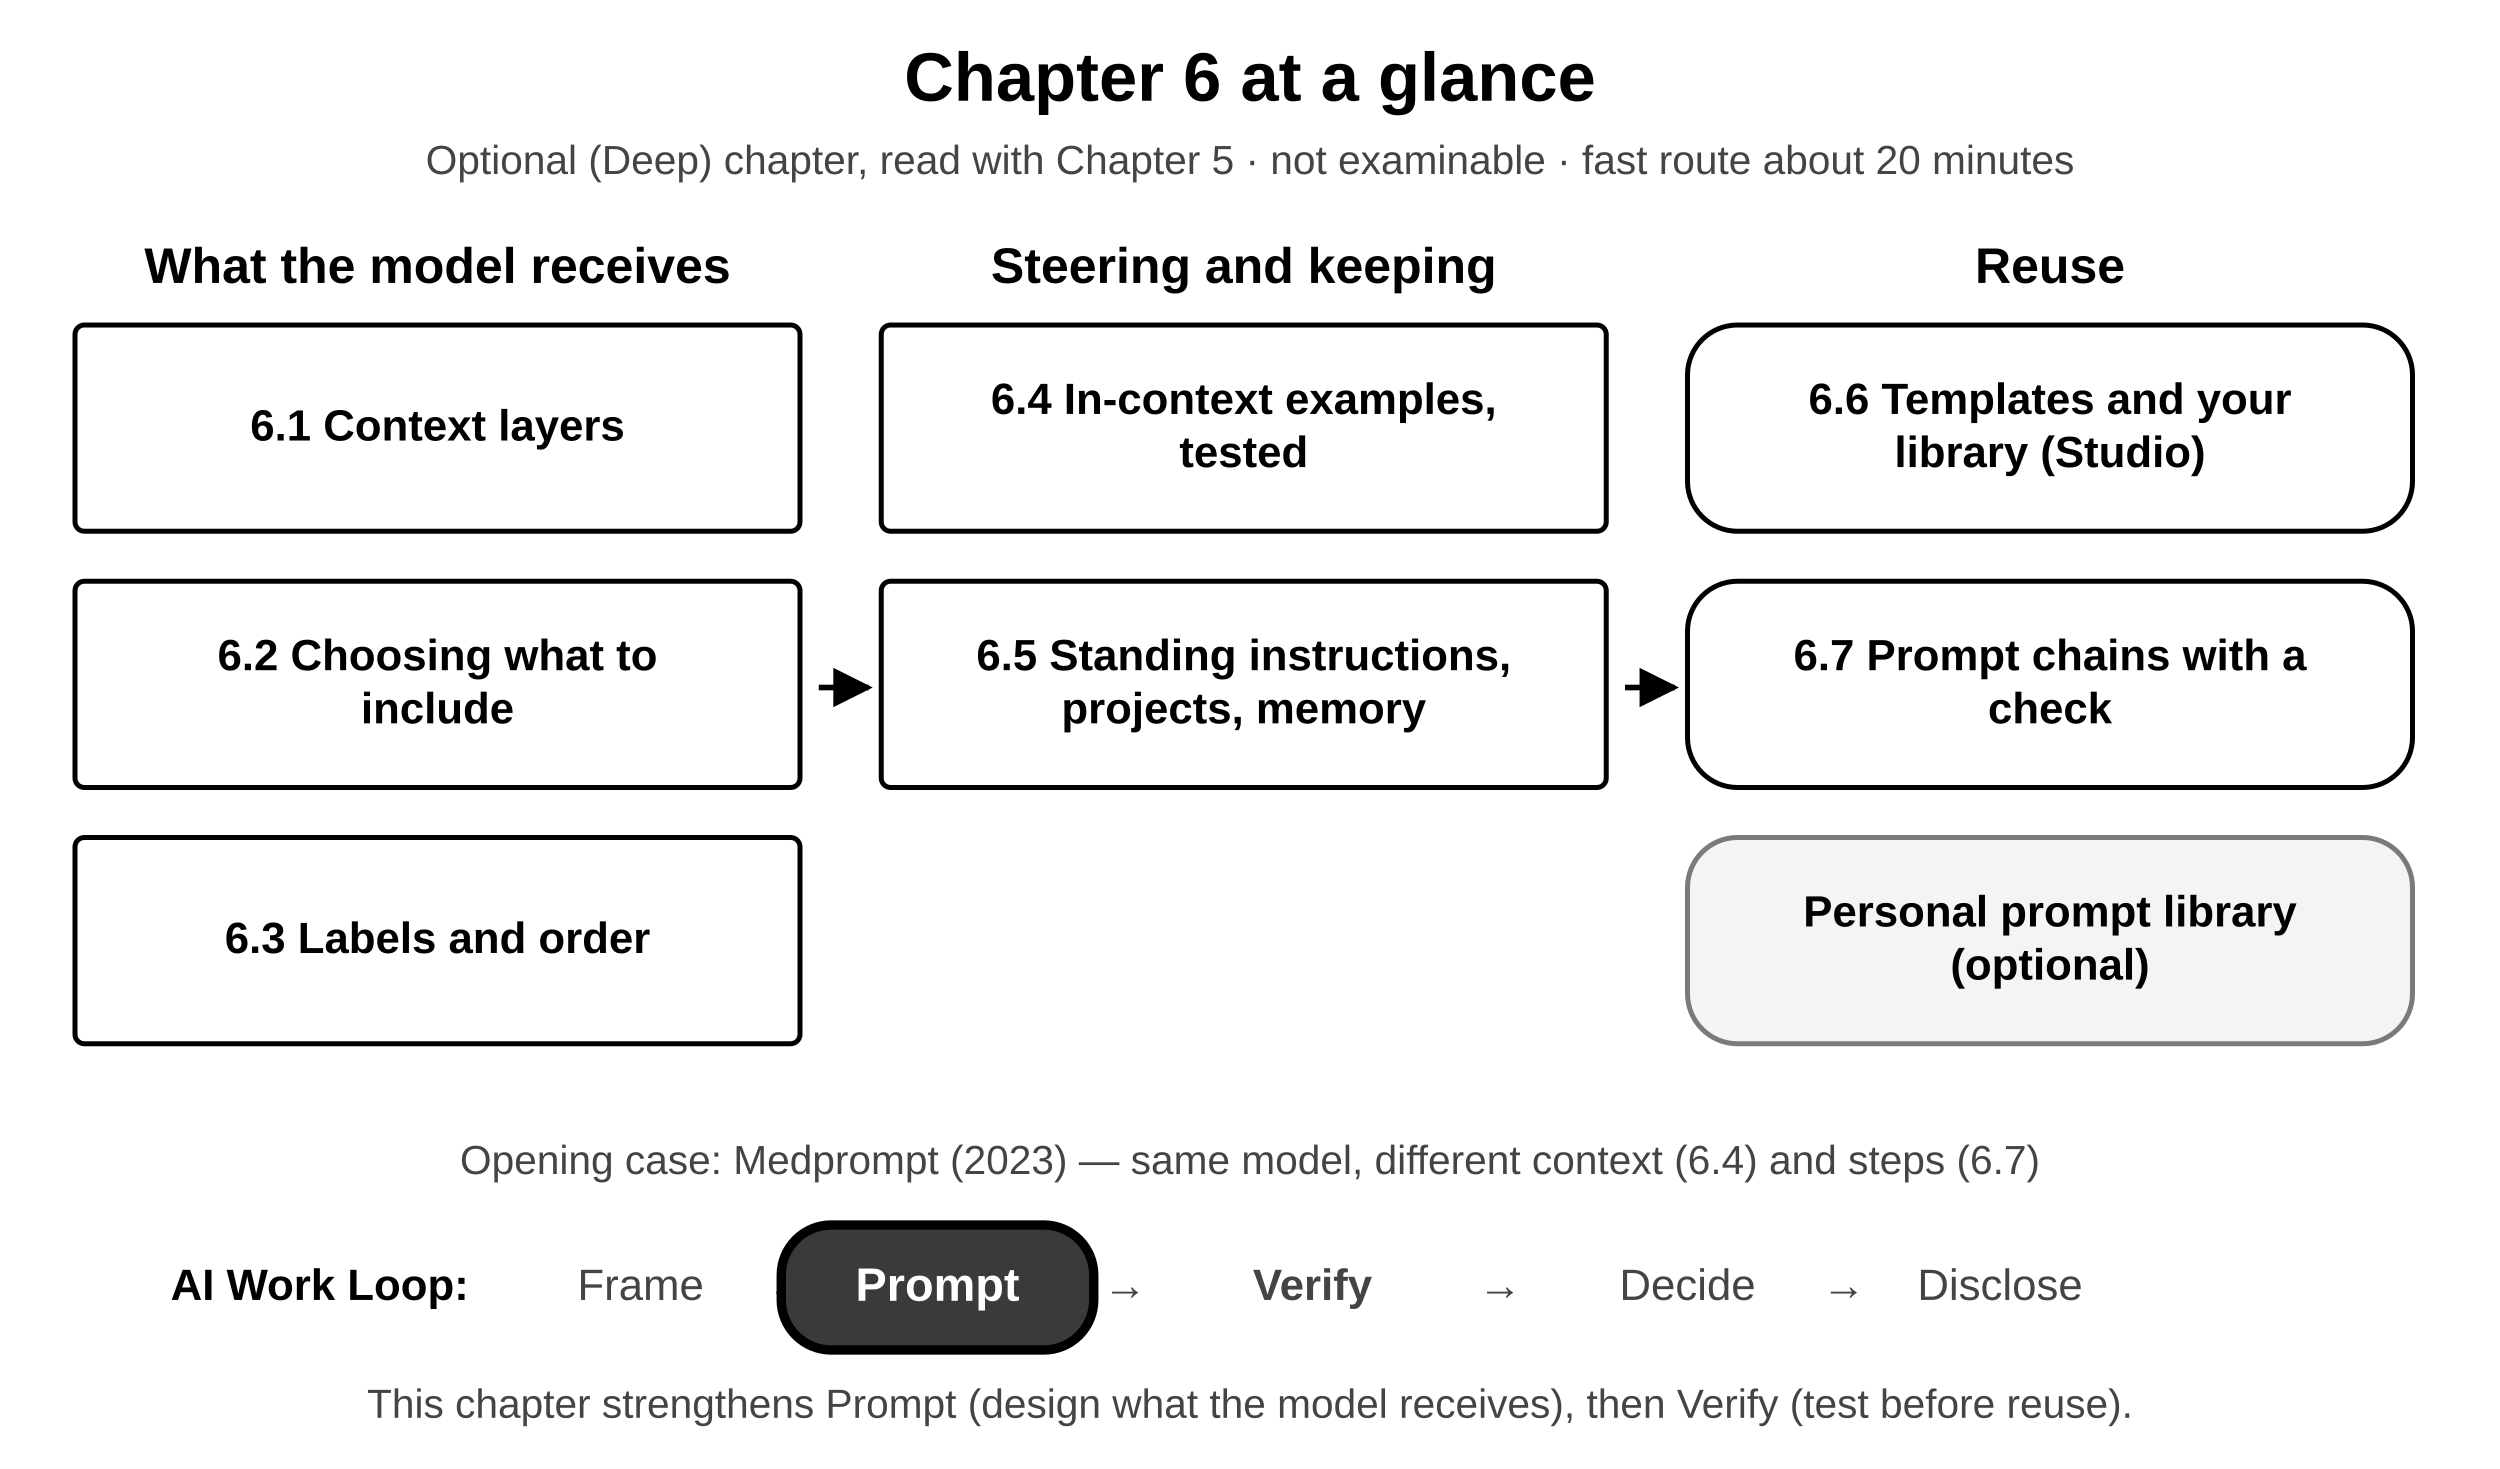
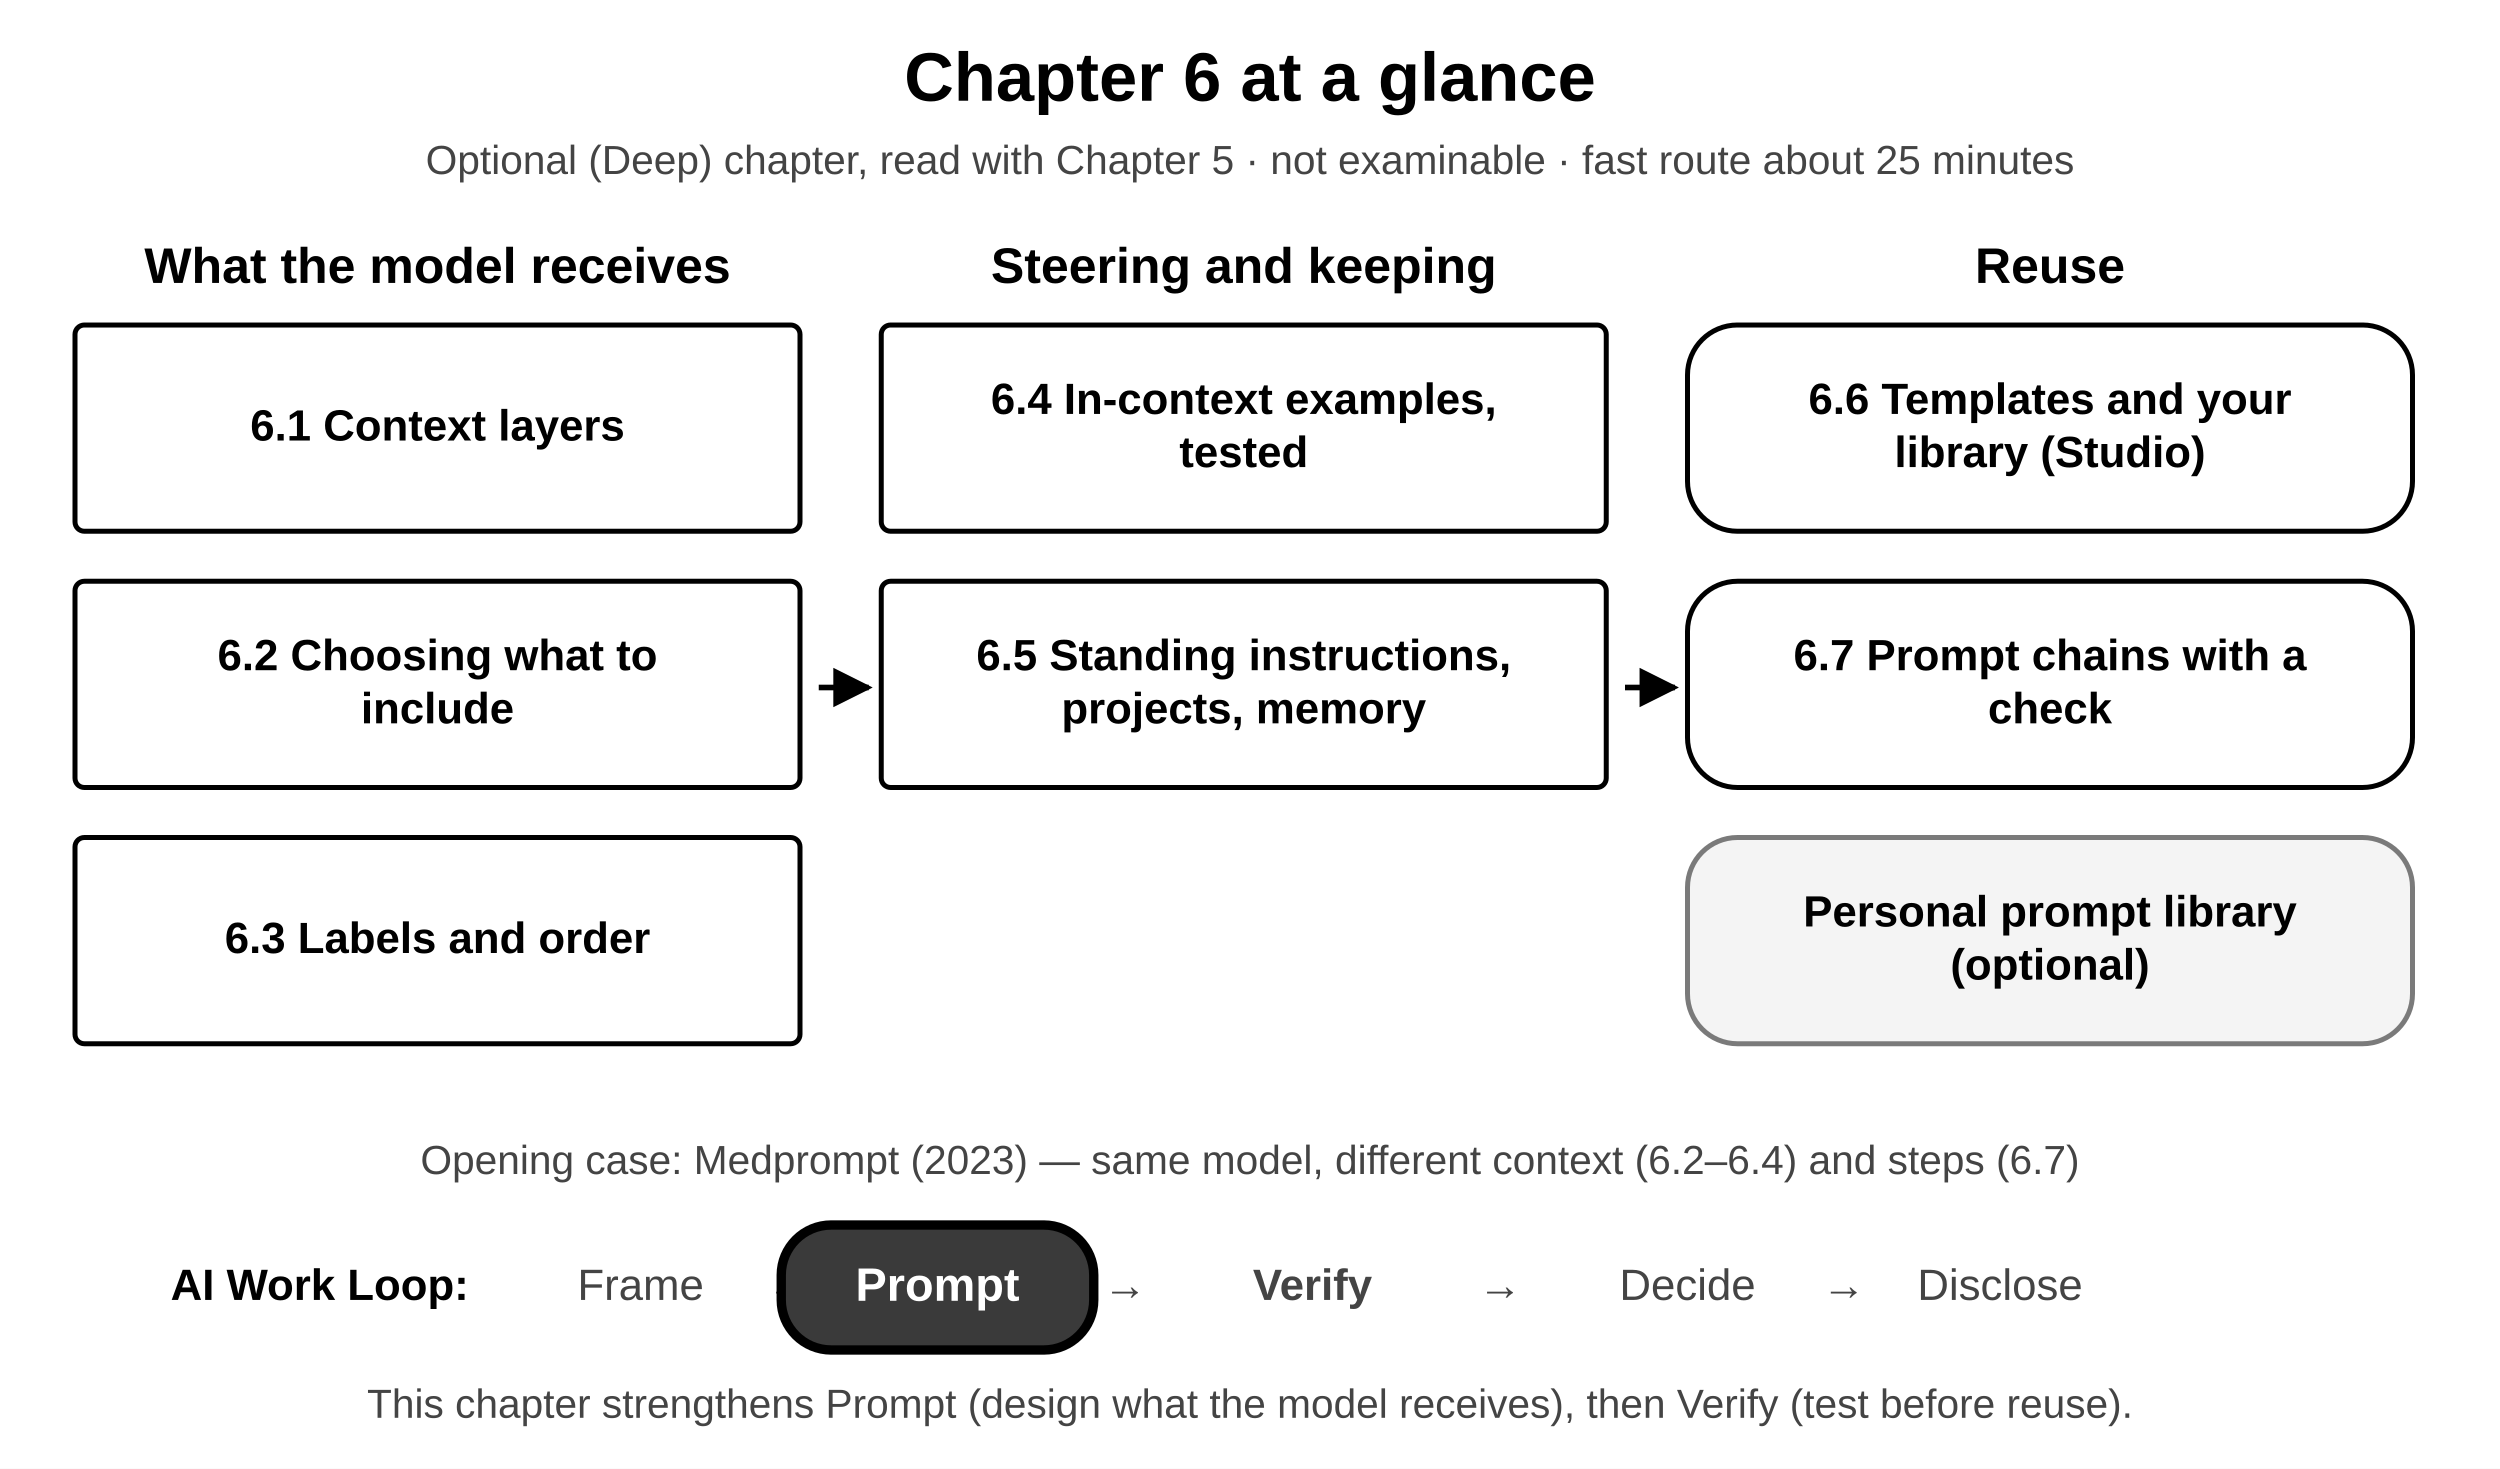
<svg xmlns="http://www.w3.org/2000/svg" viewBox="0 0 800 470" width="800" height="470" role="img" font-family="'Source Sans 3', 'Source Sans Pro', 'Helvetica Neue', Arial, sans-serif">
  <defs>
    <marker id="arrow-gray" viewBox="0 0 10 10" refX="9" refY="5" markerWidth="7" markerHeight="7" orient="auto-start-reverse">
      <path d="M0,0 L10,5 L0,10 z" fill="#000000" />
    </marker>
    <pattern id="hatch" patternUnits="userSpaceOnUse" width="8" height="8" patternTransform="rotate(45)">
      <rect width="8" height="8" fill="#FFFFFF" />
      <line x1="0" y1="0" x2="0" y2="8" stroke="#9A9A9A" stroke-width="1.3" />
    </pattern>
    <pattern id="dots" patternUnits="userSpaceOnUse" width="7" height="7">
      <rect width="7" height="7" fill="#FFFFFF" />
      <circle cx="3.5" cy="3.5" r="1.2" fill="#000" />
    </pattern>
  </defs>
  <rect width="800" height="470" fill="#FFFFFF" />
  <text x="400.0" y="26.0" font-size="22" font-weight="700" text-anchor="middle" dominant-baseline="middle" fill="#000000" style="">Chapter 6 at a glance</text>
-   <text x="400.0" y="52.0" font-size="13" font-weight="normal" text-anchor="middle" dominant-baseline="middle" fill="#444444" style="">Optional (Deep) chapter, read with Chapter 5 · not examinable · fast route about 20 minutes</text>
+   <text x="400.0" y="52.0" font-size="13" font-weight="normal" text-anchor="middle" dominant-baseline="middle" fill="#444444" style="">Optional (Deep) chapter, read with Chapter 5 · not examinable · fast route about 25 minutes</text>
  <text x="140.0" y="86.0" font-size="16" font-weight="700" text-anchor="middle" dominant-baseline="middle" fill="#000000" style="">What the model receives</text>
  <rect x="24" y="104" width="232" height="66" rx="3" fill="#FFFFFF" stroke="#000000" stroke-width="1.6" />
  <text x="140.0" y="137.0" font-size="14" font-weight="600" text-anchor="middle" dominant-baseline="middle" fill="#000000" style="">6.1 Context layers</text>
  <rect x="24" y="186" width="232" height="66" rx="3" fill="#FFFFFF" stroke="#000000" stroke-width="1.6" />
  <text x="140.0" y="210.5" font-size="14" font-weight="600" text-anchor="middle" dominant-baseline="middle" fill="#000000" style="">6.2 Choosing what to</text>
  <text x="140.0" y="227.5" font-size="14" font-weight="600" text-anchor="middle" dominant-baseline="middle" fill="#000000" style="">include</text>
  <rect x="24" y="268" width="232" height="66" rx="3" fill="#FFFFFF" stroke="#000000" stroke-width="1.6" />
  <text x="140.0" y="301.0" font-size="14" font-weight="600" text-anchor="middle" dominant-baseline="middle" fill="#000000" style="">6.3 Labels and order</text>
  <path d="M262.0,220.0 L278.0,220.0" fill="none" stroke="#000000" stroke-width="1.8" marker-end="url(#arrow-gray)" />
  <text x="398.0" y="86.0" font-size="16" font-weight="700" text-anchor="middle" dominant-baseline="middle" fill="#000000" style="">Steering and keeping</text>
  <rect x="282" y="104" width="232" height="66" rx="3" fill="#FFFFFF" stroke="#000000" stroke-width="1.6" />
  <text x="398.0" y="128.5" font-size="14" font-weight="600" text-anchor="middle" dominant-baseline="middle" fill="#000000" style="">6.4 In-context examples,</text>
  <text x="398.0" y="145.5" font-size="14" font-weight="600" text-anchor="middle" dominant-baseline="middle" fill="#000000" style="">tested</text>
  <rect x="282" y="186" width="232" height="66" rx="3" fill="#FFFFFF" stroke="#000000" stroke-width="1.6" />
  <text x="398.0" y="210.5" font-size="14" font-weight="600" text-anchor="middle" dominant-baseline="middle" fill="#000000" style="">6.5 Standing instructions,</text>
  <text x="398.0" y="227.5" font-size="14" font-weight="600" text-anchor="middle" dominant-baseline="middle" fill="#000000" style="">projects, memory</text>
  <path d="M520.0,220.0 L536.0,220.0" fill="none" stroke="#000000" stroke-width="1.8" marker-end="url(#arrow-gray)" />
  <text x="656.0" y="86.0" font-size="16" font-weight="700" text-anchor="middle" dominant-baseline="middle" fill="#000000" style="">Reuse</text>
  <rect x="540" y="104" width="232" height="66" rx="16" fill="#FFFFFF" stroke="#000000" stroke-width="1.6" />
  <text x="656.0" y="128.5" font-size="14" font-weight="600" text-anchor="middle" dominant-baseline="middle" fill="#000000" style="">6.6 Templates and your</text>
  <text x="656.0" y="145.5" font-size="14" font-weight="600" text-anchor="middle" dominant-baseline="middle" fill="#000000" style="">library (Studio)</text>
  <rect x="540" y="186" width="232" height="66" rx="16" fill="#FFFFFF" stroke="#000000" stroke-width="1.6" />
  <text x="656.0" y="210.5" font-size="14" font-weight="600" text-anchor="middle" dominant-baseline="middle" fill="#000000" style="">6.7 Prompt chains with a</text>
  <text x="656.0" y="227.5" font-size="14" font-weight="600" text-anchor="middle" dominant-baseline="middle" fill="#000000" style="">check</text>
  <rect x="540" y="268" width="232" height="66" rx="16" fill="#F4F4F4" stroke="#7A7A7A" stroke-width="1.6" />
  <text x="656.0" y="292.5" font-size="14" font-weight="600" text-anchor="middle" dominant-baseline="middle" fill="#000000" style="">Personal prompt library</text>
  <text x="656.0" y="309.5" font-size="14" font-weight="600" text-anchor="middle" dominant-baseline="middle" fill="#000000" style="">(optional)</text>
-   <text x="400.0" y="372.0" font-size="13" font-weight="normal" text-anchor="middle" dominant-baseline="middle" fill="#444444" style="">Opening case: Medprompt (2023) — same model, different context (6.4) and steps (6.7)</text>
+   <text x="400.0" y="372.0" font-size="13" font-weight="normal" text-anchor="middle" dominant-baseline="middle" fill="#444444" style="">Opening case: Medprompt (2023) — same model, different context (6.2–6.4) and steps (6.7)</text>
  <text x="150.0" y="412.0" font-size="14" font-weight="700" text-anchor="end" dominant-baseline="middle" fill="#000000" style="">AI Work Loop:</text>
  <text x="205.0" y="412.0" font-size="14" font-weight="normal" text-anchor="middle" dominant-baseline="middle" fill="#444444" style="">Frame</text>
  <text x="252.5" y="412.0" font-size="14" font-weight="normal" text-anchor="middle" dominant-baseline="middle" fill="#444444" style="">→</text>
  <rect x="250" y="392" width="100" height="40" rx="16" fill="#3A3A3A" stroke="#000000" stroke-width="3" />
  <text x="300.0" y="412.0" font-size="15" font-weight="600" text-anchor="middle" dominant-baseline="middle" fill="#FFFFFF" style="">Prompt</text>
  <text x="360.0" y="412.0" font-size="14" font-weight="normal" text-anchor="middle" dominant-baseline="middle" fill="#444444" style="">→</text>
  <text x="420.0" y="412.0" font-size="14" font-weight="700" text-anchor="middle" dominant-baseline="middle" fill="#444444" style="">Verify</text>
  <text x="480.0" y="412.0" font-size="14" font-weight="normal" text-anchor="middle" dominant-baseline="middle" fill="#444444" style="">→</text>
  <text x="540.0" y="412.0" font-size="14" font-weight="normal" text-anchor="middle" dominant-baseline="middle" fill="#444444" style="">Decide</text>
  <text x="590.0" y="412.0" font-size="14" font-weight="normal" text-anchor="middle" dominant-baseline="middle" fill="#444444" style="">→</text>
  <text x="640.0" y="412.0" font-size="14" font-weight="normal" text-anchor="middle" dominant-baseline="middle" fill="#444444" style="">Disclose</text>
  <text x="400.0" y="450.0" font-size="13" font-weight="normal" text-anchor="middle" dominant-baseline="middle" fill="#444444" style="">This chapter strengthens Prompt (design what the model receives), then Verify (test before reuse).</text>
</svg>
